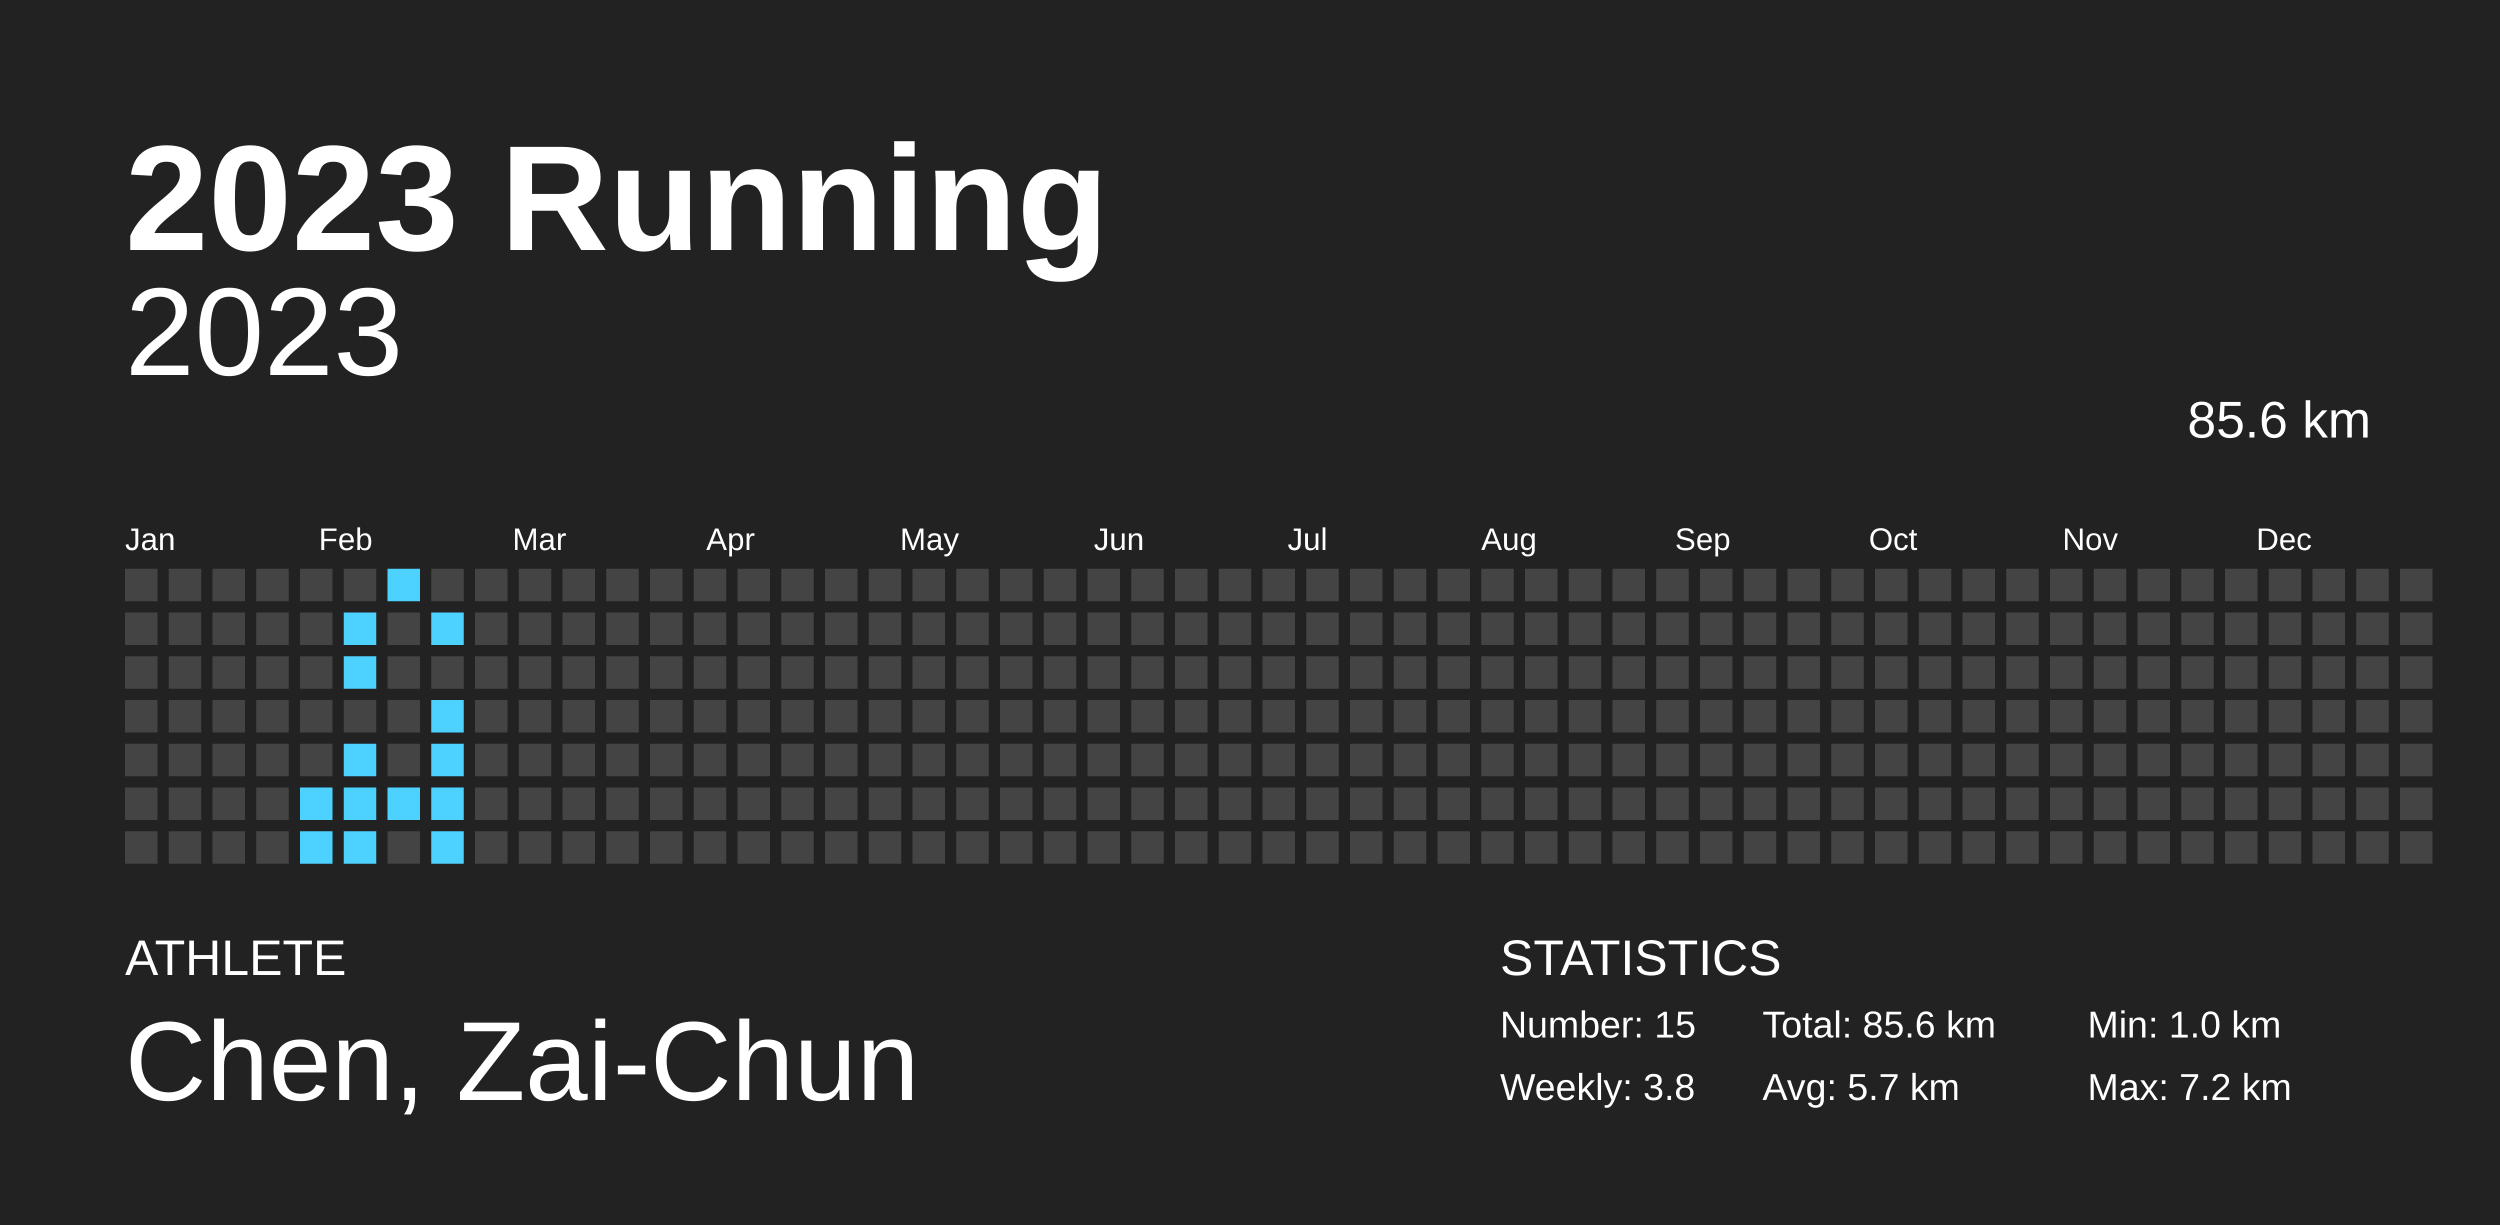
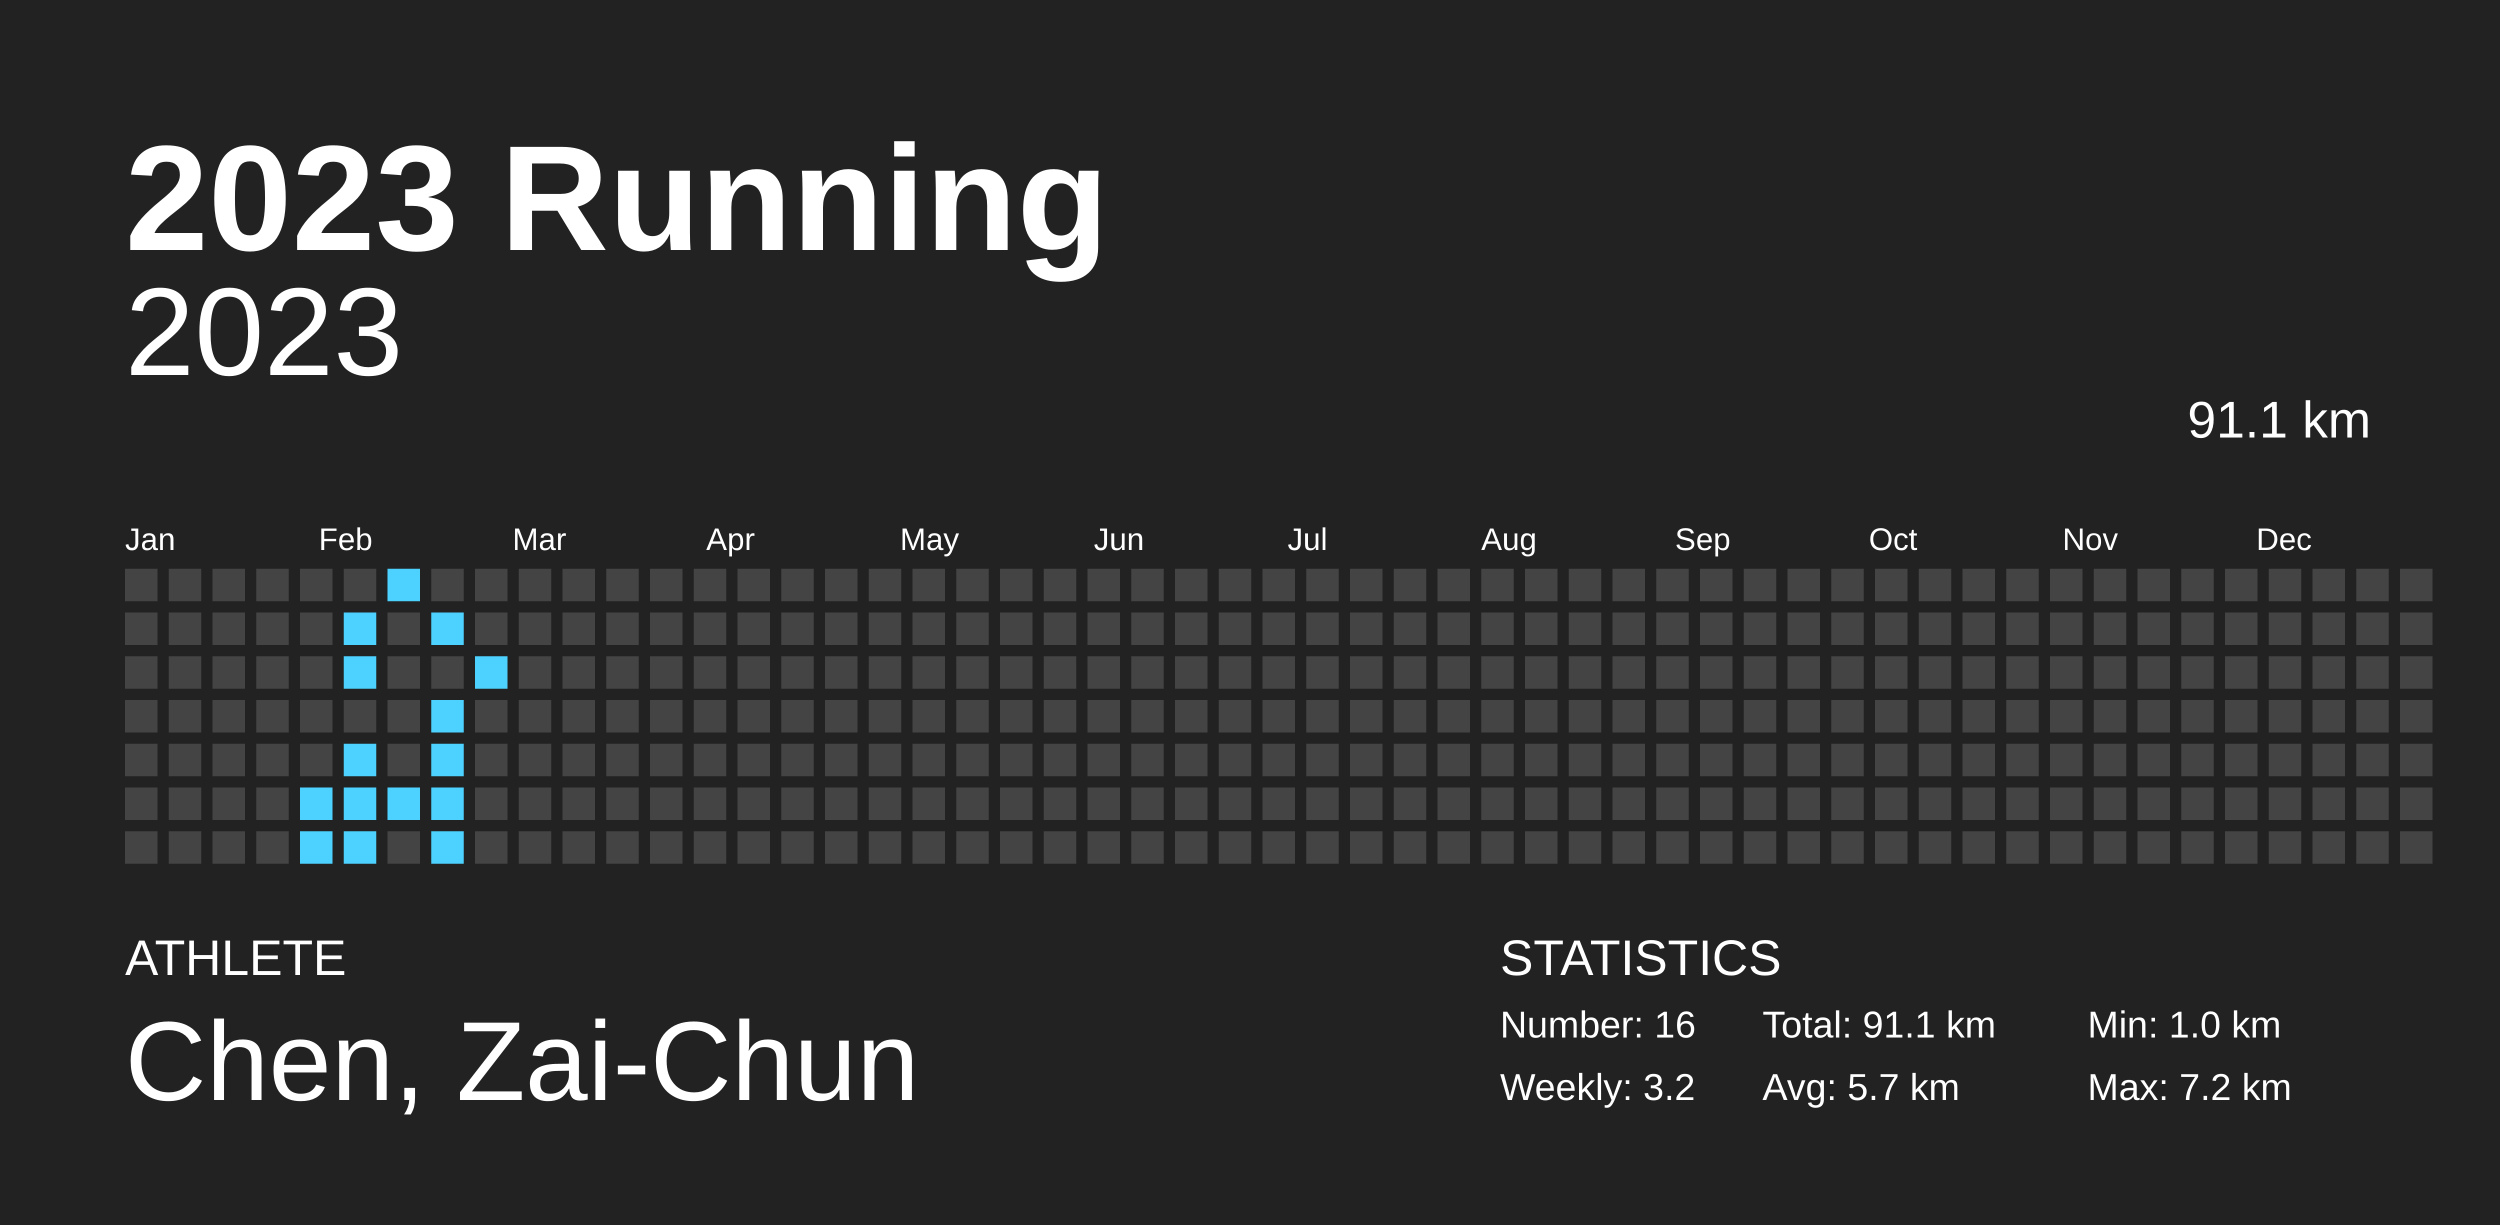
<svg xmlns="http://www.w3.org/2000/svg" baseProfile="full" height="98mm" version="1.1" viewBox="0,0,200,98" width="200mm">
  <defs />
  <rect fill="#222222" height="98" width="200" x="0" y="0" />
  <text fill="#FFFFFF" style="font-size:12px; font-family:Arial; font-weight:bold;" x="10" y="20">2023 Running</text>
  <text fill="#FFFFFF" style="font-size:4px; font-family:Arial" x="10" y="78">ATHLETE</text>
  <text fill="#FFFFFF" style="font-size:9px; font-family:Arial" x="10" y="88">Chen, Zai-Chun</text>
  <text fill="#FFFFFF" style="font-size:4px; font-family:Arial" x="120" y="78">STATISTICS</text>
-   <text fill="#FFFFFF" style="font-size:3px; font-family:Arial" x="120" y="83">Number: 15</text>
-   <text fill="#FFFFFF" style="font-size:3px; font-family:Arial" x="120" y="88">Weekly: 3.8</text>
-   <text fill="#FFFFFF" style="font-size:3px; font-family:Arial" x="141" y="83">Total: 85.6 km</text>
+   <text fill="#FFFFFF" style="font-size:3px; font-family:Arial" x="120" y="83">Number: 16</text>
+   <text fill="#FFFFFF" style="font-size:3px; font-family:Arial" x="120" y="88">Weekly: 3.2</text>
+   <text fill="#FFFFFF" style="font-size:3px; font-family:Arial" x="141" y="83">Total: 91.1 km</text>
  <text fill="#FFFFFF" style="font-size:3px; font-family:Arial" x="141" y="88">Avg: 5.7 km</text>
  <text fill="#FFFFFF" style="font-size:3px; font-family:Arial" x="167" y="83">Min: 1.0 km</text>
  <text fill="#FFFFFF" style="font-size:3px; font-family:Arial" x="167" y="88">Max: 7.2 km</text>
  <text alignment-baseline="hanging" fill="#FFFFFF" style="font-size:10.0px; font-family:Arial;" x="10" y="30">2023</text>
-   <text alignment-baseline="hanging" fill="#FFFFFF" style="font-size:4.125px; font-family:Arial;" x="175" y="35">85.6 km</text>
+   <text alignment-baseline="hanging" fill="#FFFFFF" style="font-size:4.125px; font-family:Arial;" x="175" y="35">91.1 km</text>
  <text fill="#FFFFFF" style="font-size:2.5px; font-family:Arial" x="10.0" y="44">Jan</text>
  <text fill="#FFFFFF" style="font-size:2.5px; font-family:Arial" x="25.5" y="44">Feb</text>
  <text fill="#FFFFFF" style="font-size:2.5px; font-family:Arial" x="41.0" y="44">Mar</text>
  <text fill="#FFFFFF" style="font-size:2.5px; font-family:Arial" x="56.5" y="44">Apr</text>
  <text fill="#FFFFFF" style="font-size:2.5px; font-family:Arial" x="72.0" y="44">May</text>
  <text fill="#FFFFFF" style="font-size:2.5px; font-family:Arial" x="87.5" y="44">Jun</text>
  <text fill="#FFFFFF" style="font-size:2.5px; font-family:Arial" x="103.0" y="44">Jul</text>
  <text fill="#FFFFFF" style="font-size:2.5px; font-family:Arial" x="118.5" y="44">Aug</text>
  <text fill="#FFFFFF" style="font-size:2.5px; font-family:Arial" x="134.0" y="44">Sep</text>
  <text fill="#FFFFFF" style="font-size:2.5px; font-family:Arial" x="149.5" y="44">Oct</text>
  <text fill="#FFFFFF" style="font-size:2.5px; font-family:Arial" x="165.0" y="44">Nov</text>
  <text fill="#FFFFFF" style="font-size:2.5px; font-family:Arial" x="180.5" y="44">Dec</text>
  <rect fill="#444444" height="2.6" width="2.6" x="10.0" y="45.5" />
  <rect fill="#444444" height="2.6" width="2.6" x="10.0" y="49.0" />
  <rect fill="#444444" height="2.6" width="2.6" x="10.0" y="52.5" />
  <rect fill="#444444" height="2.6" width="2.6" x="10.0" y="56.0" />
  <rect fill="#444444" height="2.6" width="2.6" x="10.0" y="59.5" />
  <rect fill="#444444" height="2.6" width="2.6" x="10.0" y="63.0" />
  <rect fill="#444444" height="2.6" width="2.6" x="10.0" y="66.5" />
  <rect fill="#444444" height="2.6" width="2.6" x="13.5" y="45.5" />
  <rect fill="#444444" height="2.6" width="2.6" x="13.5" y="49.0" />
  <rect fill="#444444" height="2.6" width="2.6" x="13.5" y="52.5" />
  <rect fill="#444444" height="2.6" width="2.6" x="13.5" y="56.0" />
  <rect fill="#444444" height="2.6" width="2.6" x="13.5" y="59.5" />
  <rect fill="#444444" height="2.6" width="2.6" x="13.5" y="63.0" />
  <rect fill="#444444" height="2.6" width="2.6" x="13.5" y="66.5" />
  <rect fill="#444444" height="2.6" width="2.6" x="17.0" y="45.5" />
  <rect fill="#444444" height="2.6" width="2.6" x="17.0" y="49.0" />
  <rect fill="#444444" height="2.6" width="2.6" x="17.0" y="52.5" />
  <rect fill="#444444" height="2.6" width="2.6" x="17.0" y="56.0" />
  <rect fill="#444444" height="2.6" width="2.6" x="17.0" y="59.5" />
  <rect fill="#444444" height="2.6" width="2.6" x="17.0" y="63.0" />
  <rect fill="#444444" height="2.6" width="2.6" x="17.0" y="66.5" />
  <rect fill="#444444" height="2.6" width="2.6" x="20.5" y="45.5" />
  <rect fill="#444444" height="2.6" width="2.6" x="20.5" y="49.0" />
  <rect fill="#444444" height="2.6" width="2.6" x="20.5" y="52.5" />
  <rect fill="#444444" height="2.6" width="2.6" x="20.5" y="56.0" />
  <rect fill="#444444" height="2.6" width="2.6" x="20.5" y="59.5" />
  <rect fill="#444444" height="2.6" width="2.6" x="20.5" y="63.0" />
  <rect fill="#444444" height="2.6" width="2.6" x="20.5" y="66.5" />
  <rect fill="#444444" height="2.6" width="2.6" x="24.0" y="45.5" />
  <rect fill="#444444" height="2.6" width="2.6" x="24.0" y="49.0" />
  <rect fill="#444444" height="2.6" width="2.6" x="24.0" y="52.5" />
  <rect fill="#444444" height="2.6" width="2.6" x="24.0" y="56.0" />
  <rect fill="#444444" height="2.6" width="2.6" x="24.0" y="59.5" />
  <rect fill="#4dd2ff" height="2.6" width="2.6" x="24.0" y="63.0" />
  <rect fill="#4dd2ff" height="2.6" width="2.6" x="24.0" y="66.5" />
  <rect fill="#444444" height="2.6" width="2.6" x="27.5" y="45.5" />
  <rect fill="#4dd2ff" height="2.6" width="2.6" x="27.5" y="49.0" />
  <rect fill="#4dd2ff" height="2.6" width="2.6" x="27.5" y="52.5" />
  <rect fill="#444444" height="2.6" width="2.6" x="27.5" y="56.0" />
  <rect fill="#4dd2ff" height="2.6" width="2.6" x="27.5" y="59.5" />
  <rect fill="#4dd2ff" height="2.6" width="2.6" x="27.5" y="63.0" />
  <rect fill="#4dd2ff" height="2.6" width="2.6" x="27.5" y="66.5" />
  <rect fill="#4dd2ff" height="2.6" width="2.6" x="31.0" y="45.5" />
  <rect fill="#444444" height="2.6" width="2.6" x="31.0" y="49.0" />
  <rect fill="#444444" height="2.6" width="2.6" x="31.0" y="52.5" />
  <rect fill="#444444" height="2.6" width="2.6" x="31.0" y="56.0" />
  <rect fill="#444444" height="2.6" width="2.6" x="31.0" y="59.5" />
  <rect fill="#4dd2ff" height="2.6" width="2.6" x="31.0" y="63.0" />
  <rect fill="#444444" height="2.6" width="2.6" x="31.0" y="66.5" />
  <rect fill="#444444" height="2.6" width="2.6" x="34.5" y="45.5" />
  <rect fill="#4dd2ff" height="2.6" width="2.6" x="34.5" y="49.0" />
  <rect fill="#444444" height="2.6" width="2.6" x="34.5" y="52.5" />
  <rect fill="#4dd2ff" height="2.6" width="2.6" x="34.5" y="56.0" />
  <rect fill="#4dd2ff" height="2.6" width="2.6" x="34.5" y="59.5" />
  <rect fill="#4dd2ff" height="2.6" width="2.6" x="34.5" y="63.0" />
  <rect fill="#4dd2ff" height="2.6" width="2.6" x="34.5" y="66.5" />
  <rect fill="#444444" height="2.6" width="2.6" x="38.0" y="45.5" />
  <rect fill="#444444" height="2.6" width="2.6" x="38.0" y="49.0" />
-   <rect fill="#444444" height="2.6" width="2.6" x="38.0" y="52.5" />
+   <rect fill="#4dd2ff" height="2.6" width="2.6" x="38.0" y="52.5" />
  <rect fill="#444444" height="2.6" width="2.6" x="38.0" y="56.0" />
  <rect fill="#444444" height="2.6" width="2.6" x="38.0" y="59.5" />
  <rect fill="#444444" height="2.6" width="2.6" x="38.0" y="63.0" />
  <rect fill="#444444" height="2.6" width="2.6" x="38.0" y="66.5" />
  <rect fill="#444444" height="2.6" width="2.6" x="41.5" y="45.5" />
  <rect fill="#444444" height="2.6" width="2.6" x="41.5" y="49.0" />
  <rect fill="#444444" height="2.6" width="2.6" x="41.5" y="52.5" />
  <rect fill="#444444" height="2.6" width="2.6" x="41.5" y="56.0" />
  <rect fill="#444444" height="2.6" width="2.6" x="41.5" y="59.5" />
  <rect fill="#444444" height="2.6" width="2.6" x="41.5" y="63.0" />
  <rect fill="#444444" height="2.6" width="2.6" x="41.5" y="66.5" />
  <rect fill="#444444" height="2.6" width="2.6" x="45.0" y="45.5" />
  <rect fill="#444444" height="2.6" width="2.6" x="45.0" y="49.0" />
  <rect fill="#444444" height="2.6" width="2.6" x="45.0" y="52.5" />
  <rect fill="#444444" height="2.6" width="2.6" x="45.0" y="56.0" />
  <rect fill="#444444" height="2.6" width="2.6" x="45.0" y="59.5" />
  <rect fill="#444444" height="2.6" width="2.6" x="45.0" y="63.0" />
  <rect fill="#444444" height="2.6" width="2.6" x="45.0" y="66.5" />
  <rect fill="#444444" height="2.6" width="2.6" x="48.5" y="45.5" />
  <rect fill="#444444" height="2.6" width="2.6" x="48.5" y="49.0" />
  <rect fill="#444444" height="2.6" width="2.6" x="48.5" y="52.5" />
  <rect fill="#444444" height="2.6" width="2.6" x="48.5" y="56.0" />
  <rect fill="#444444" height="2.6" width="2.6" x="48.5" y="59.5" />
  <rect fill="#444444" height="2.6" width="2.6" x="48.5" y="63.0" />
  <rect fill="#444444" height="2.6" width="2.6" x="48.5" y="66.5" />
  <rect fill="#444444" height="2.6" width="2.6" x="52.0" y="45.5" />
  <rect fill="#444444" height="2.6" width="2.6" x="52.0" y="49.0" />
  <rect fill="#444444" height="2.6" width="2.6" x="52.0" y="52.5" />
  <rect fill="#444444" height="2.6" width="2.6" x="52.0" y="56.0" />
  <rect fill="#444444" height="2.6" width="2.6" x="52.0" y="59.5" />
  <rect fill="#444444" height="2.6" width="2.6" x="52.0" y="63.0" />
  <rect fill="#444444" height="2.6" width="2.6" x="52.0" y="66.5" />
  <rect fill="#444444" height="2.6" width="2.6" x="55.5" y="45.5" />
  <rect fill="#444444" height="2.6" width="2.6" x="55.5" y="49.0" />
  <rect fill="#444444" height="2.6" width="2.6" x="55.5" y="52.5" />
  <rect fill="#444444" height="2.6" width="2.6" x="55.5" y="56.0" />
  <rect fill="#444444" height="2.6" width="2.6" x="55.5" y="59.5" />
  <rect fill="#444444" height="2.6" width="2.6" x="55.5" y="63.0" />
  <rect fill="#444444" height="2.6" width="2.6" x="55.5" y="66.5" />
  <rect fill="#444444" height="2.6" width="2.6" x="59.0" y="45.5" />
  <rect fill="#444444" height="2.6" width="2.6" x="59.0" y="49.0" />
  <rect fill="#444444" height="2.6" width="2.6" x="59.0" y="52.5" />
  <rect fill="#444444" height="2.6" width="2.6" x="59.0" y="56.0" />
  <rect fill="#444444" height="2.6" width="2.6" x="59.0" y="59.5" />
  <rect fill="#444444" height="2.6" width="2.6" x="59.0" y="63.0" />
  <rect fill="#444444" height="2.6" width="2.6" x="59.0" y="66.5" />
  <rect fill="#444444" height="2.6" width="2.6" x="62.5" y="45.5" />
  <rect fill="#444444" height="2.6" width="2.6" x="62.5" y="49.0" />
  <rect fill="#444444" height="2.6" width="2.6" x="62.5" y="52.5" />
  <rect fill="#444444" height="2.6" width="2.6" x="62.5" y="56.0" />
  <rect fill="#444444" height="2.6" width="2.6" x="62.5" y="59.5" />
  <rect fill="#444444" height="2.6" width="2.6" x="62.5" y="63.0" />
  <rect fill="#444444" height="2.6" width="2.6" x="62.5" y="66.5" />
  <rect fill="#444444" height="2.6" width="2.6" x="66.0" y="45.5" />
  <rect fill="#444444" height="2.6" width="2.6" x="66.0" y="49.0" />
  <rect fill="#444444" height="2.6" width="2.6" x="66.0" y="52.5" />
  <rect fill="#444444" height="2.6" width="2.6" x="66.0" y="56.0" />
  <rect fill="#444444" height="2.6" width="2.6" x="66.0" y="59.5" />
  <rect fill="#444444" height="2.6" width="2.6" x="66.0" y="63.0" />
  <rect fill="#444444" height="2.6" width="2.6" x="66.0" y="66.5" />
  <rect fill="#444444" height="2.6" width="2.6" x="69.5" y="45.5" />
  <rect fill="#444444" height="2.6" width="2.6" x="69.5" y="49.0" />
  <rect fill="#444444" height="2.6" width="2.6" x="69.5" y="52.5" />
  <rect fill="#444444" height="2.6" width="2.6" x="69.5" y="56.0" />
  <rect fill="#444444" height="2.6" width="2.6" x="69.5" y="59.5" />
  <rect fill="#444444" height="2.6" width="2.6" x="69.5" y="63.0" />
  <rect fill="#444444" height="2.6" width="2.6" x="69.5" y="66.5" />
  <rect fill="#444444" height="2.6" width="2.6" x="73.0" y="45.5" />
  <rect fill="#444444" height="2.6" width="2.6" x="73.0" y="49.0" />
  <rect fill="#444444" height="2.6" width="2.6" x="73.0" y="52.5" />
  <rect fill="#444444" height="2.6" width="2.6" x="73.0" y="56.0" />
  <rect fill="#444444" height="2.6" width="2.6" x="73.0" y="59.5" />
  <rect fill="#444444" height="2.6" width="2.6" x="73.0" y="63.0" />
  <rect fill="#444444" height="2.6" width="2.6" x="73.0" y="66.5" />
  <rect fill="#444444" height="2.6" width="2.6" x="76.5" y="45.5" />
  <rect fill="#444444" height="2.6" width="2.6" x="76.5" y="49.0" />
  <rect fill="#444444" height="2.6" width="2.6" x="76.5" y="52.5" />
  <rect fill="#444444" height="2.6" width="2.6" x="76.5" y="56.0" />
  <rect fill="#444444" height="2.6" width="2.6" x="76.5" y="59.5" />
  <rect fill="#444444" height="2.6" width="2.6" x="76.5" y="63.0" />
  <rect fill="#444444" height="2.6" width="2.6" x="76.5" y="66.5" />
  <rect fill="#444444" height="2.6" width="2.6" x="80.0" y="45.5" />
  <rect fill="#444444" height="2.6" width="2.6" x="80.0" y="49.0" />
  <rect fill="#444444" height="2.6" width="2.6" x="80.0" y="52.5" />
  <rect fill="#444444" height="2.6" width="2.6" x="80.0" y="56.0" />
  <rect fill="#444444" height="2.6" width="2.6" x="80.0" y="59.5" />
  <rect fill="#444444" height="2.6" width="2.6" x="80.0" y="63.0" />
  <rect fill="#444444" height="2.6" width="2.6" x="80.0" y="66.5" />
  <rect fill="#444444" height="2.6" width="2.6" x="83.5" y="45.5" />
  <rect fill="#444444" height="2.6" width="2.6" x="83.5" y="49.0" />
  <rect fill="#444444" height="2.6" width="2.6" x="83.5" y="52.5" />
  <rect fill="#444444" height="2.6" width="2.6" x="83.5" y="56.0" />
  <rect fill="#444444" height="2.6" width="2.6" x="83.5" y="59.5" />
  <rect fill="#444444" height="2.6" width="2.6" x="83.5" y="63.0" />
  <rect fill="#444444" height="2.6" width="2.6" x="83.5" y="66.5" />
  <rect fill="#444444" height="2.6" width="2.6" x="87.0" y="45.5" />
  <rect fill="#444444" height="2.6" width="2.6" x="87.0" y="49.0" />
  <rect fill="#444444" height="2.6" width="2.6" x="87.0" y="52.5" />
  <rect fill="#444444" height="2.6" width="2.6" x="87.0" y="56.0" />
  <rect fill="#444444" height="2.6" width="2.6" x="87.0" y="59.5" />
  <rect fill="#444444" height="2.6" width="2.6" x="87.0" y="63.0" />
  <rect fill="#444444" height="2.6" width="2.6" x="87.0" y="66.5" />
  <rect fill="#444444" height="2.6" width="2.6" x="90.5" y="45.5" />
  <rect fill="#444444" height="2.6" width="2.6" x="90.5" y="49.0" />
  <rect fill="#444444" height="2.6" width="2.6" x="90.5" y="52.5" />
  <rect fill="#444444" height="2.6" width="2.6" x="90.5" y="56.0" />
  <rect fill="#444444" height="2.6" width="2.6" x="90.5" y="59.5" />
  <rect fill="#444444" height="2.6" width="2.6" x="90.5" y="63.0" />
  <rect fill="#444444" height="2.6" width="2.6" x="90.5" y="66.5" />
  <rect fill="#444444" height="2.6" width="2.6" x="94.0" y="45.5" />
  <rect fill="#444444" height="2.6" width="2.6" x="94.0" y="49.0" />
  <rect fill="#444444" height="2.6" width="2.6" x="94.0" y="52.5" />
  <rect fill="#444444" height="2.6" width="2.6" x="94.0" y="56.0" />
  <rect fill="#444444" height="2.6" width="2.6" x="94.0" y="59.5" />
  <rect fill="#444444" height="2.6" width="2.6" x="94.0" y="63.0" />
  <rect fill="#444444" height="2.6" width="2.6" x="94.0" y="66.5" />
  <rect fill="#444444" height="2.6" width="2.6" x="97.5" y="45.5" />
  <rect fill="#444444" height="2.6" width="2.6" x="97.5" y="49.0" />
  <rect fill="#444444" height="2.6" width="2.6" x="97.5" y="52.5" />
  <rect fill="#444444" height="2.6" width="2.6" x="97.5" y="56.0" />
  <rect fill="#444444" height="2.6" width="2.6" x="97.5" y="59.5" />
  <rect fill="#444444" height="2.6" width="2.6" x="97.5" y="63.0" />
  <rect fill="#444444" height="2.6" width="2.6" x="97.5" y="66.5" />
  <rect fill="#444444" height="2.6" width="2.6" x="101.0" y="45.5" />
  <rect fill="#444444" height="2.6" width="2.6" x="101.0" y="49.0" />
  <rect fill="#444444" height="2.6" width="2.6" x="101.0" y="52.5" />
  <rect fill="#444444" height="2.6" width="2.6" x="101.0" y="56.0" />
  <rect fill="#444444" height="2.6" width="2.6" x="101.0" y="59.5" />
  <rect fill="#444444" height="2.6" width="2.6" x="101.0" y="63.0" />
  <rect fill="#444444" height="2.6" width="2.6" x="101.0" y="66.5" />
  <rect fill="#444444" height="2.6" width="2.6" x="104.5" y="45.5" />
  <rect fill="#444444" height="2.6" width="2.6" x="104.5" y="49.0" />
  <rect fill="#444444" height="2.6" width="2.6" x="104.5" y="52.5" />
  <rect fill="#444444" height="2.6" width="2.6" x="104.5" y="56.0" />
  <rect fill="#444444" height="2.6" width="2.6" x="104.5" y="59.5" />
  <rect fill="#444444" height="2.6" width="2.6" x="104.5" y="63.0" />
  <rect fill="#444444" height="2.6" width="2.6" x="104.5" y="66.5" />
  <rect fill="#444444" height="2.6" width="2.6" x="108.0" y="45.5" />
  <rect fill="#444444" height="2.6" width="2.6" x="108.0" y="49.0" />
  <rect fill="#444444" height="2.6" width="2.6" x="108.0" y="52.5" />
  <rect fill="#444444" height="2.6" width="2.6" x="108.0" y="56.0" />
  <rect fill="#444444" height="2.6" width="2.6" x="108.0" y="59.5" />
  <rect fill="#444444" height="2.6" width="2.6" x="108.0" y="63.0" />
  <rect fill="#444444" height="2.6" width="2.6" x="108.0" y="66.5" />
  <rect fill="#444444" height="2.6" width="2.6" x="111.5" y="45.5" />
  <rect fill="#444444" height="2.6" width="2.6" x="111.5" y="49.0" />
  <rect fill="#444444" height="2.6" width="2.6" x="111.5" y="52.5" />
  <rect fill="#444444" height="2.6" width="2.6" x="111.5" y="56.0" />
  <rect fill="#444444" height="2.6" width="2.6" x="111.5" y="59.5" />
  <rect fill="#444444" height="2.6" width="2.6" x="111.5" y="63.0" />
  <rect fill="#444444" height="2.6" width="2.6" x="111.5" y="66.5" />
  <rect fill="#444444" height="2.6" width="2.6" x="115.0" y="45.5" />
  <rect fill="#444444" height="2.6" width="2.6" x="115.0" y="49.0" />
  <rect fill="#444444" height="2.6" width="2.6" x="115.0" y="52.5" />
  <rect fill="#444444" height="2.6" width="2.6" x="115.0" y="56.0" />
  <rect fill="#444444" height="2.6" width="2.6" x="115.0" y="59.5" />
  <rect fill="#444444" height="2.6" width="2.6" x="115.0" y="63.0" />
  <rect fill="#444444" height="2.6" width="2.6" x="115.0" y="66.5" />
  <rect fill="#444444" height="2.6" width="2.6" x="118.5" y="45.5" />
  <rect fill="#444444" height="2.6" width="2.6" x="118.5" y="49.0" />
  <rect fill="#444444" height="2.6" width="2.6" x="118.5" y="52.5" />
  <rect fill="#444444" height="2.6" width="2.6" x="118.5" y="56.0" />
  <rect fill="#444444" height="2.6" width="2.6" x="118.5" y="59.5" />
  <rect fill="#444444" height="2.6" width="2.6" x="118.5" y="63.0" />
  <rect fill="#444444" height="2.6" width="2.6" x="118.5" y="66.5" />
  <rect fill="#444444" height="2.6" width="2.6" x="122.0" y="45.5" />
  <rect fill="#444444" height="2.6" width="2.6" x="122.0" y="49.0" />
  <rect fill="#444444" height="2.6" width="2.6" x="122.0" y="52.5" />
  <rect fill="#444444" height="2.6" width="2.6" x="122.0" y="56.0" />
  <rect fill="#444444" height="2.6" width="2.6" x="122.0" y="59.5" />
  <rect fill="#444444" height="2.6" width="2.6" x="122.0" y="63.0" />
  <rect fill="#444444" height="2.6" width="2.6" x="122.0" y="66.5" />
  <rect fill="#444444" height="2.6" width="2.6" x="125.5" y="45.5" />
  <rect fill="#444444" height="2.6" width="2.6" x="125.5" y="49.0" />
  <rect fill="#444444" height="2.6" width="2.6" x="125.5" y="52.5" />
  <rect fill="#444444" height="2.6" width="2.6" x="125.5" y="56.0" />
  <rect fill="#444444" height="2.6" width="2.6" x="125.5" y="59.5" />
  <rect fill="#444444" height="2.6" width="2.6" x="125.5" y="63.0" />
  <rect fill="#444444" height="2.6" width="2.6" x="125.5" y="66.5" />
  <rect fill="#444444" height="2.6" width="2.6" x="129.0" y="45.5" />
  <rect fill="#444444" height="2.6" width="2.6" x="129.0" y="49.0" />
  <rect fill="#444444" height="2.6" width="2.6" x="129.0" y="52.5" />
  <rect fill="#444444" height="2.6" width="2.6" x="129.0" y="56.0" />
  <rect fill="#444444" height="2.6" width="2.6" x="129.0" y="59.5" />
  <rect fill="#444444" height="2.6" width="2.6" x="129.0" y="63.0" />
  <rect fill="#444444" height="2.6" width="2.6" x="129.0" y="66.5" />
  <rect fill="#444444" height="2.6" width="2.6" x="132.5" y="45.5" />
  <rect fill="#444444" height="2.6" width="2.6" x="132.5" y="49.0" />
  <rect fill="#444444" height="2.6" width="2.6" x="132.5" y="52.5" />
  <rect fill="#444444" height="2.6" width="2.6" x="132.5" y="56.0" />
  <rect fill="#444444" height="2.6" width="2.6" x="132.5" y="59.5" />
  <rect fill="#444444" height="2.6" width="2.6" x="132.5" y="63.0" />
  <rect fill="#444444" height="2.6" width="2.6" x="132.5" y="66.5" />
  <rect fill="#444444" height="2.6" width="2.6" x="136.0" y="45.5" />
  <rect fill="#444444" height="2.6" width="2.6" x="136.0" y="49.0" />
  <rect fill="#444444" height="2.6" width="2.6" x="136.0" y="52.5" />
  <rect fill="#444444" height="2.6" width="2.6" x="136.0" y="56.0" />
  <rect fill="#444444" height="2.6" width="2.6" x="136.0" y="59.5" />
  <rect fill="#444444" height="2.6" width="2.6" x="136.0" y="63.0" />
  <rect fill="#444444" height="2.6" width="2.6" x="136.0" y="66.5" />
  <rect fill="#444444" height="2.6" width="2.6" x="139.5" y="45.5" />
  <rect fill="#444444" height="2.6" width="2.6" x="139.5" y="49.0" />
  <rect fill="#444444" height="2.6" width="2.6" x="139.5" y="52.5" />
  <rect fill="#444444" height="2.6" width="2.6" x="139.5" y="56.0" />
  <rect fill="#444444" height="2.6" width="2.6" x="139.5" y="59.5" />
  <rect fill="#444444" height="2.6" width="2.6" x="139.5" y="63.0" />
  <rect fill="#444444" height="2.6" width="2.6" x="139.5" y="66.5" />
  <rect fill="#444444" height="2.6" width="2.6" x="143.0" y="45.5" />
  <rect fill="#444444" height="2.6" width="2.6" x="143.0" y="49.0" />
  <rect fill="#444444" height="2.6" width="2.6" x="143.0" y="52.5" />
  <rect fill="#444444" height="2.6" width="2.6" x="143.0" y="56.0" />
  <rect fill="#444444" height="2.6" width="2.6" x="143.0" y="59.5" />
  <rect fill="#444444" height="2.6" width="2.6" x="143.0" y="63.0" />
  <rect fill="#444444" height="2.6" width="2.6" x="143.0" y="66.5" />
  <rect fill="#444444" height="2.6" width="2.6" x="146.5" y="45.5" />
  <rect fill="#444444" height="2.6" width="2.6" x="146.5" y="49.0" />
  <rect fill="#444444" height="2.6" width="2.6" x="146.5" y="52.5" />
  <rect fill="#444444" height="2.6" width="2.6" x="146.5" y="56.0" />
  <rect fill="#444444" height="2.6" width="2.6" x="146.5" y="59.5" />
  <rect fill="#444444" height="2.6" width="2.6" x="146.5" y="63.0" />
  <rect fill="#444444" height="2.6" width="2.6" x="146.5" y="66.5" />
  <rect fill="#444444" height="2.6" width="2.6" x="150.0" y="45.5" />
  <rect fill="#444444" height="2.6" width="2.6" x="150.0" y="49.0" />
  <rect fill="#444444" height="2.6" width="2.6" x="150.0" y="52.5" />
  <rect fill="#444444" height="2.6" width="2.6" x="150.0" y="56.0" />
  <rect fill="#444444" height="2.6" width="2.6" x="150.0" y="59.5" />
  <rect fill="#444444" height="2.6" width="2.6" x="150.0" y="63.0" />
  <rect fill="#444444" height="2.6" width="2.6" x="150.0" y="66.5" />
  <rect fill="#444444" height="2.6" width="2.6" x="153.5" y="45.5" />
  <rect fill="#444444" height="2.6" width="2.6" x="153.5" y="49.0" />
  <rect fill="#444444" height="2.6" width="2.6" x="153.5" y="52.5" />
  <rect fill="#444444" height="2.6" width="2.6" x="153.5" y="56.0" />
  <rect fill="#444444" height="2.6" width="2.6" x="153.5" y="59.5" />
  <rect fill="#444444" height="2.6" width="2.6" x="153.5" y="63.0" />
  <rect fill="#444444" height="2.6" width="2.6" x="153.5" y="66.5" />
  <rect fill="#444444" height="2.6" width="2.6" x="157.0" y="45.5" />
  <rect fill="#444444" height="2.6" width="2.6" x="157.0" y="49.0" />
  <rect fill="#444444" height="2.6" width="2.6" x="157.0" y="52.5" />
  <rect fill="#444444" height="2.6" width="2.6" x="157.0" y="56.0" />
  <rect fill="#444444" height="2.6" width="2.6" x="157.0" y="59.5" />
  <rect fill="#444444" height="2.6" width="2.6" x="157.0" y="63.0" />
  <rect fill="#444444" height="2.6" width="2.6" x="157.0" y="66.5" />
  <rect fill="#444444" height="2.6" width="2.6" x="160.5" y="45.5" />
  <rect fill="#444444" height="2.6" width="2.6" x="160.5" y="49.0" />
  <rect fill="#444444" height="2.6" width="2.6" x="160.5" y="52.5" />
  <rect fill="#444444" height="2.6" width="2.6" x="160.5" y="56.0" />
  <rect fill="#444444" height="2.6" width="2.6" x="160.5" y="59.5" />
  <rect fill="#444444" height="2.6" width="2.6" x="160.5" y="63.0" />
  <rect fill="#444444" height="2.6" width="2.6" x="160.5" y="66.5" />
  <rect fill="#444444" height="2.6" width="2.6" x="164.0" y="45.5" />
  <rect fill="#444444" height="2.6" width="2.6" x="164.0" y="49.0" />
  <rect fill="#444444" height="2.6" width="2.6" x="164.0" y="52.5" />
  <rect fill="#444444" height="2.6" width="2.6" x="164.0" y="56.0" />
  <rect fill="#444444" height="2.6" width="2.6" x="164.0" y="59.5" />
  <rect fill="#444444" height="2.6" width="2.6" x="164.0" y="63.0" />
  <rect fill="#444444" height="2.6" width="2.6" x="164.0" y="66.5" />
  <rect fill="#444444" height="2.6" width="2.6" x="167.5" y="45.5" />
  <rect fill="#444444" height="2.6" width="2.6" x="167.5" y="49.0" />
  <rect fill="#444444" height="2.6" width="2.6" x="167.5" y="52.5" />
  <rect fill="#444444" height="2.6" width="2.6" x="167.5" y="56.0" />
  <rect fill="#444444" height="2.6" width="2.6" x="167.5" y="59.5" />
  <rect fill="#444444" height="2.6" width="2.6" x="167.5" y="63.0" />
  <rect fill="#444444" height="2.6" width="2.6" x="167.5" y="66.5" />
  <rect fill="#444444" height="2.6" width="2.6" x="171.0" y="45.5" />
  <rect fill="#444444" height="2.6" width="2.6" x="171.0" y="49.0" />
  <rect fill="#444444" height="2.6" width="2.6" x="171.0" y="52.5" />
  <rect fill="#444444" height="2.6" width="2.6" x="171.0" y="56.0" />
  <rect fill="#444444" height="2.6" width="2.6" x="171.0" y="59.5" />
  <rect fill="#444444" height="2.6" width="2.6" x="171.0" y="63.0" />
  <rect fill="#444444" height="2.6" width="2.6" x="171.0" y="66.5" />
  <rect fill="#444444" height="2.6" width="2.6" x="174.5" y="45.5" />
  <rect fill="#444444" height="2.6" width="2.6" x="174.5" y="49.0" />
  <rect fill="#444444" height="2.6" width="2.6" x="174.5" y="52.5" />
  <rect fill="#444444" height="2.6" width="2.6" x="174.5" y="56.0" />
  <rect fill="#444444" height="2.6" width="2.6" x="174.5" y="59.5" />
  <rect fill="#444444" height="2.6" width="2.6" x="174.5" y="63.0" />
  <rect fill="#444444" height="2.6" width="2.6" x="174.5" y="66.5" />
  <rect fill="#444444" height="2.6" width="2.6" x="178.0" y="45.5" />
  <rect fill="#444444" height="2.6" width="2.6" x="178.0" y="49.0" />
  <rect fill="#444444" height="2.6" width="2.6" x="178.0" y="52.5" />
  <rect fill="#444444" height="2.6" width="2.6" x="178.0" y="56.0" />
  <rect fill="#444444" height="2.6" width="2.6" x="178.0" y="59.5" />
  <rect fill="#444444" height="2.6" width="2.6" x="178.0" y="63.0" />
  <rect fill="#444444" height="2.6" width="2.6" x="178.0" y="66.5" />
  <rect fill="#444444" height="2.6" width="2.6" x="181.5" y="45.5" />
  <rect fill="#444444" height="2.6" width="2.6" x="181.5" y="49.0" />
  <rect fill="#444444" height="2.6" width="2.6" x="181.5" y="52.5" />
  <rect fill="#444444" height="2.6" width="2.6" x="181.5" y="56.0" />
  <rect fill="#444444" height="2.6" width="2.6" x="181.5" y="59.5" />
  <rect fill="#444444" height="2.6" width="2.6" x="181.5" y="63.0" />
  <rect fill="#444444" height="2.6" width="2.6" x="181.5" y="66.5" />
  <rect fill="#444444" height="2.6" width="2.6" x="185.0" y="45.5" />
  <rect fill="#444444" height="2.6" width="2.6" x="185.0" y="49.0" />
  <rect fill="#444444" height="2.6" width="2.6" x="185.0" y="52.5" />
  <rect fill="#444444" height="2.6" width="2.6" x="185.0" y="56.0" />
  <rect fill="#444444" height="2.6" width="2.6" x="185.0" y="59.5" />
  <rect fill="#444444" height="2.6" width="2.6" x="185.0" y="63.0" />
  <rect fill="#444444" height="2.6" width="2.6" x="185.0" y="66.5" />
  <rect fill="#444444" height="2.6" width="2.6" x="188.5" y="45.5" />
  <rect fill="#444444" height="2.6" width="2.6" x="188.5" y="49.0" />
  <rect fill="#444444" height="2.6" width="2.6" x="188.5" y="52.5" />
  <rect fill="#444444" height="2.6" width="2.6" x="188.5" y="56.0" />
  <rect fill="#444444" height="2.6" width="2.6" x="188.5" y="59.5" />
  <rect fill="#444444" height="2.6" width="2.6" x="188.5" y="63.0" />
  <rect fill="#444444" height="2.6" width="2.6" x="188.5" y="66.5" />
  <rect fill="#444444" height="2.6" width="2.6" x="192.0" y="45.5" />
  <rect fill="#444444" height="2.6" width="2.6" x="192.0" y="49.0" />
  <rect fill="#444444" height="2.6" width="2.6" x="192.0" y="52.5" />
  <rect fill="#444444" height="2.6" width="2.6" x="192.0" y="56.0" />
  <rect fill="#444444" height="2.6" width="2.6" x="192.0" y="59.5" />
  <rect fill="#444444" height="2.6" width="2.6" x="192.0" y="63.0" />
  <rect fill="#444444" height="2.6" width="2.6" x="192.0" y="66.5" />
</svg>
